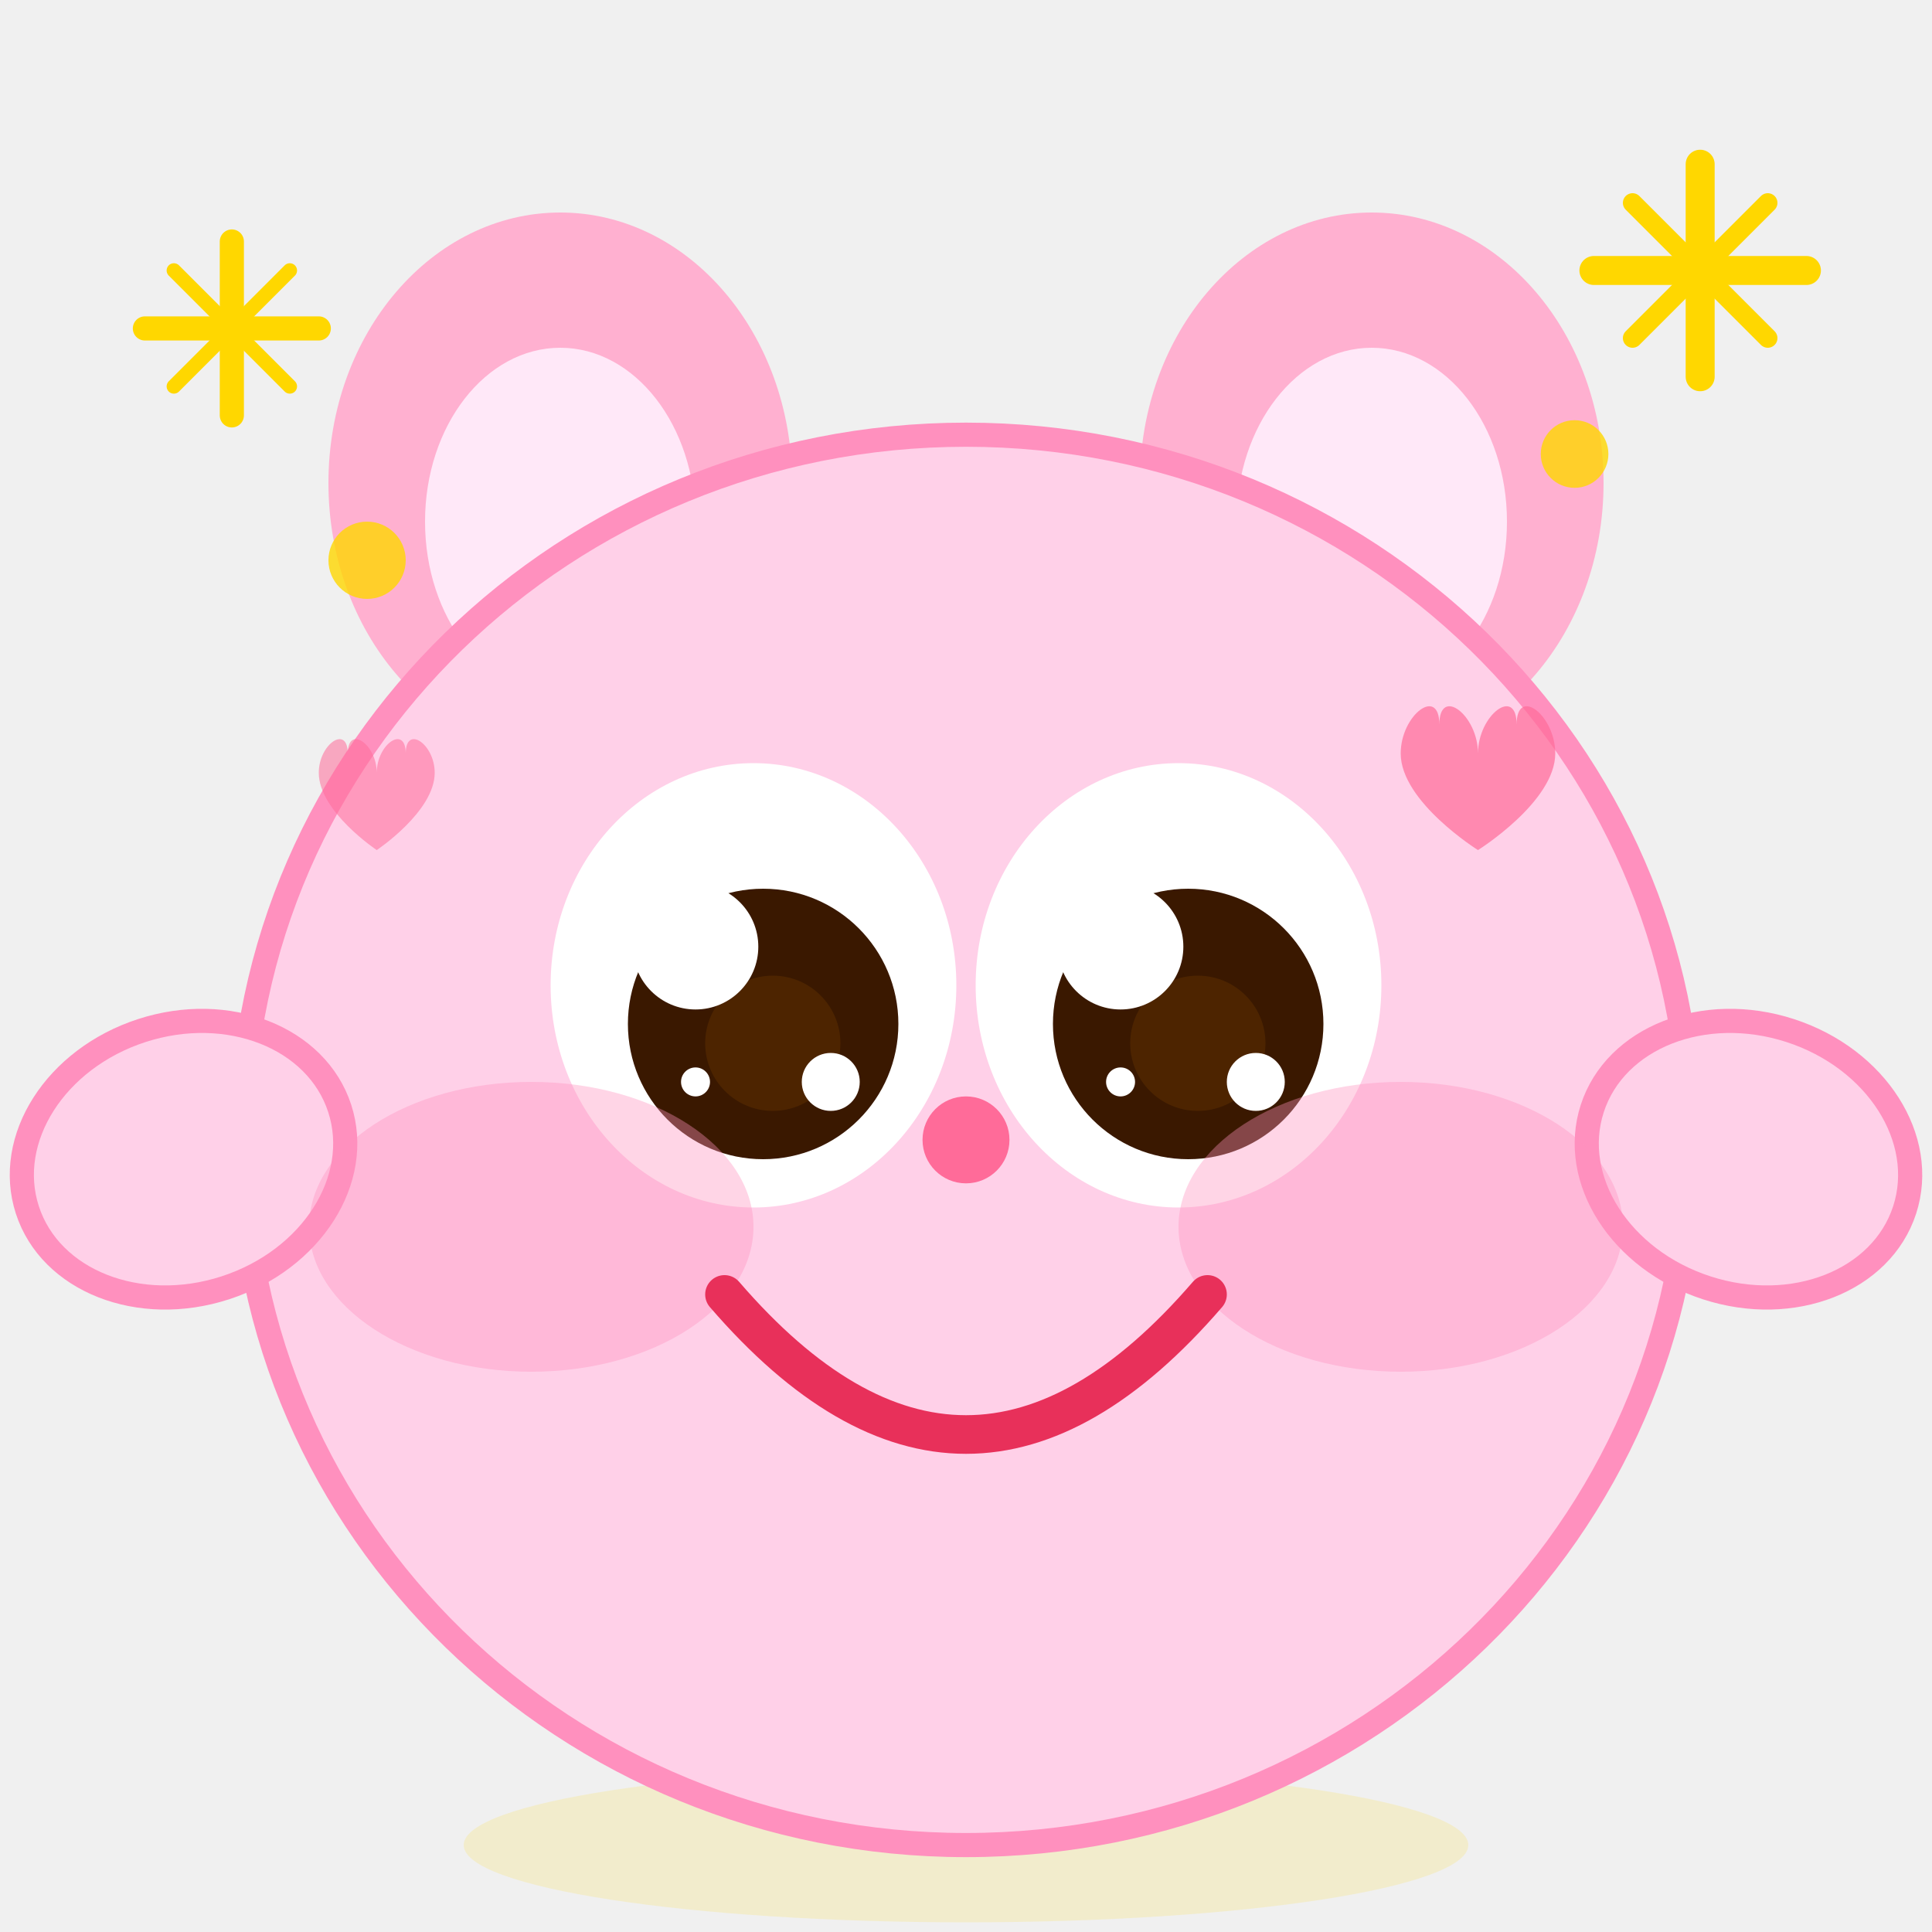
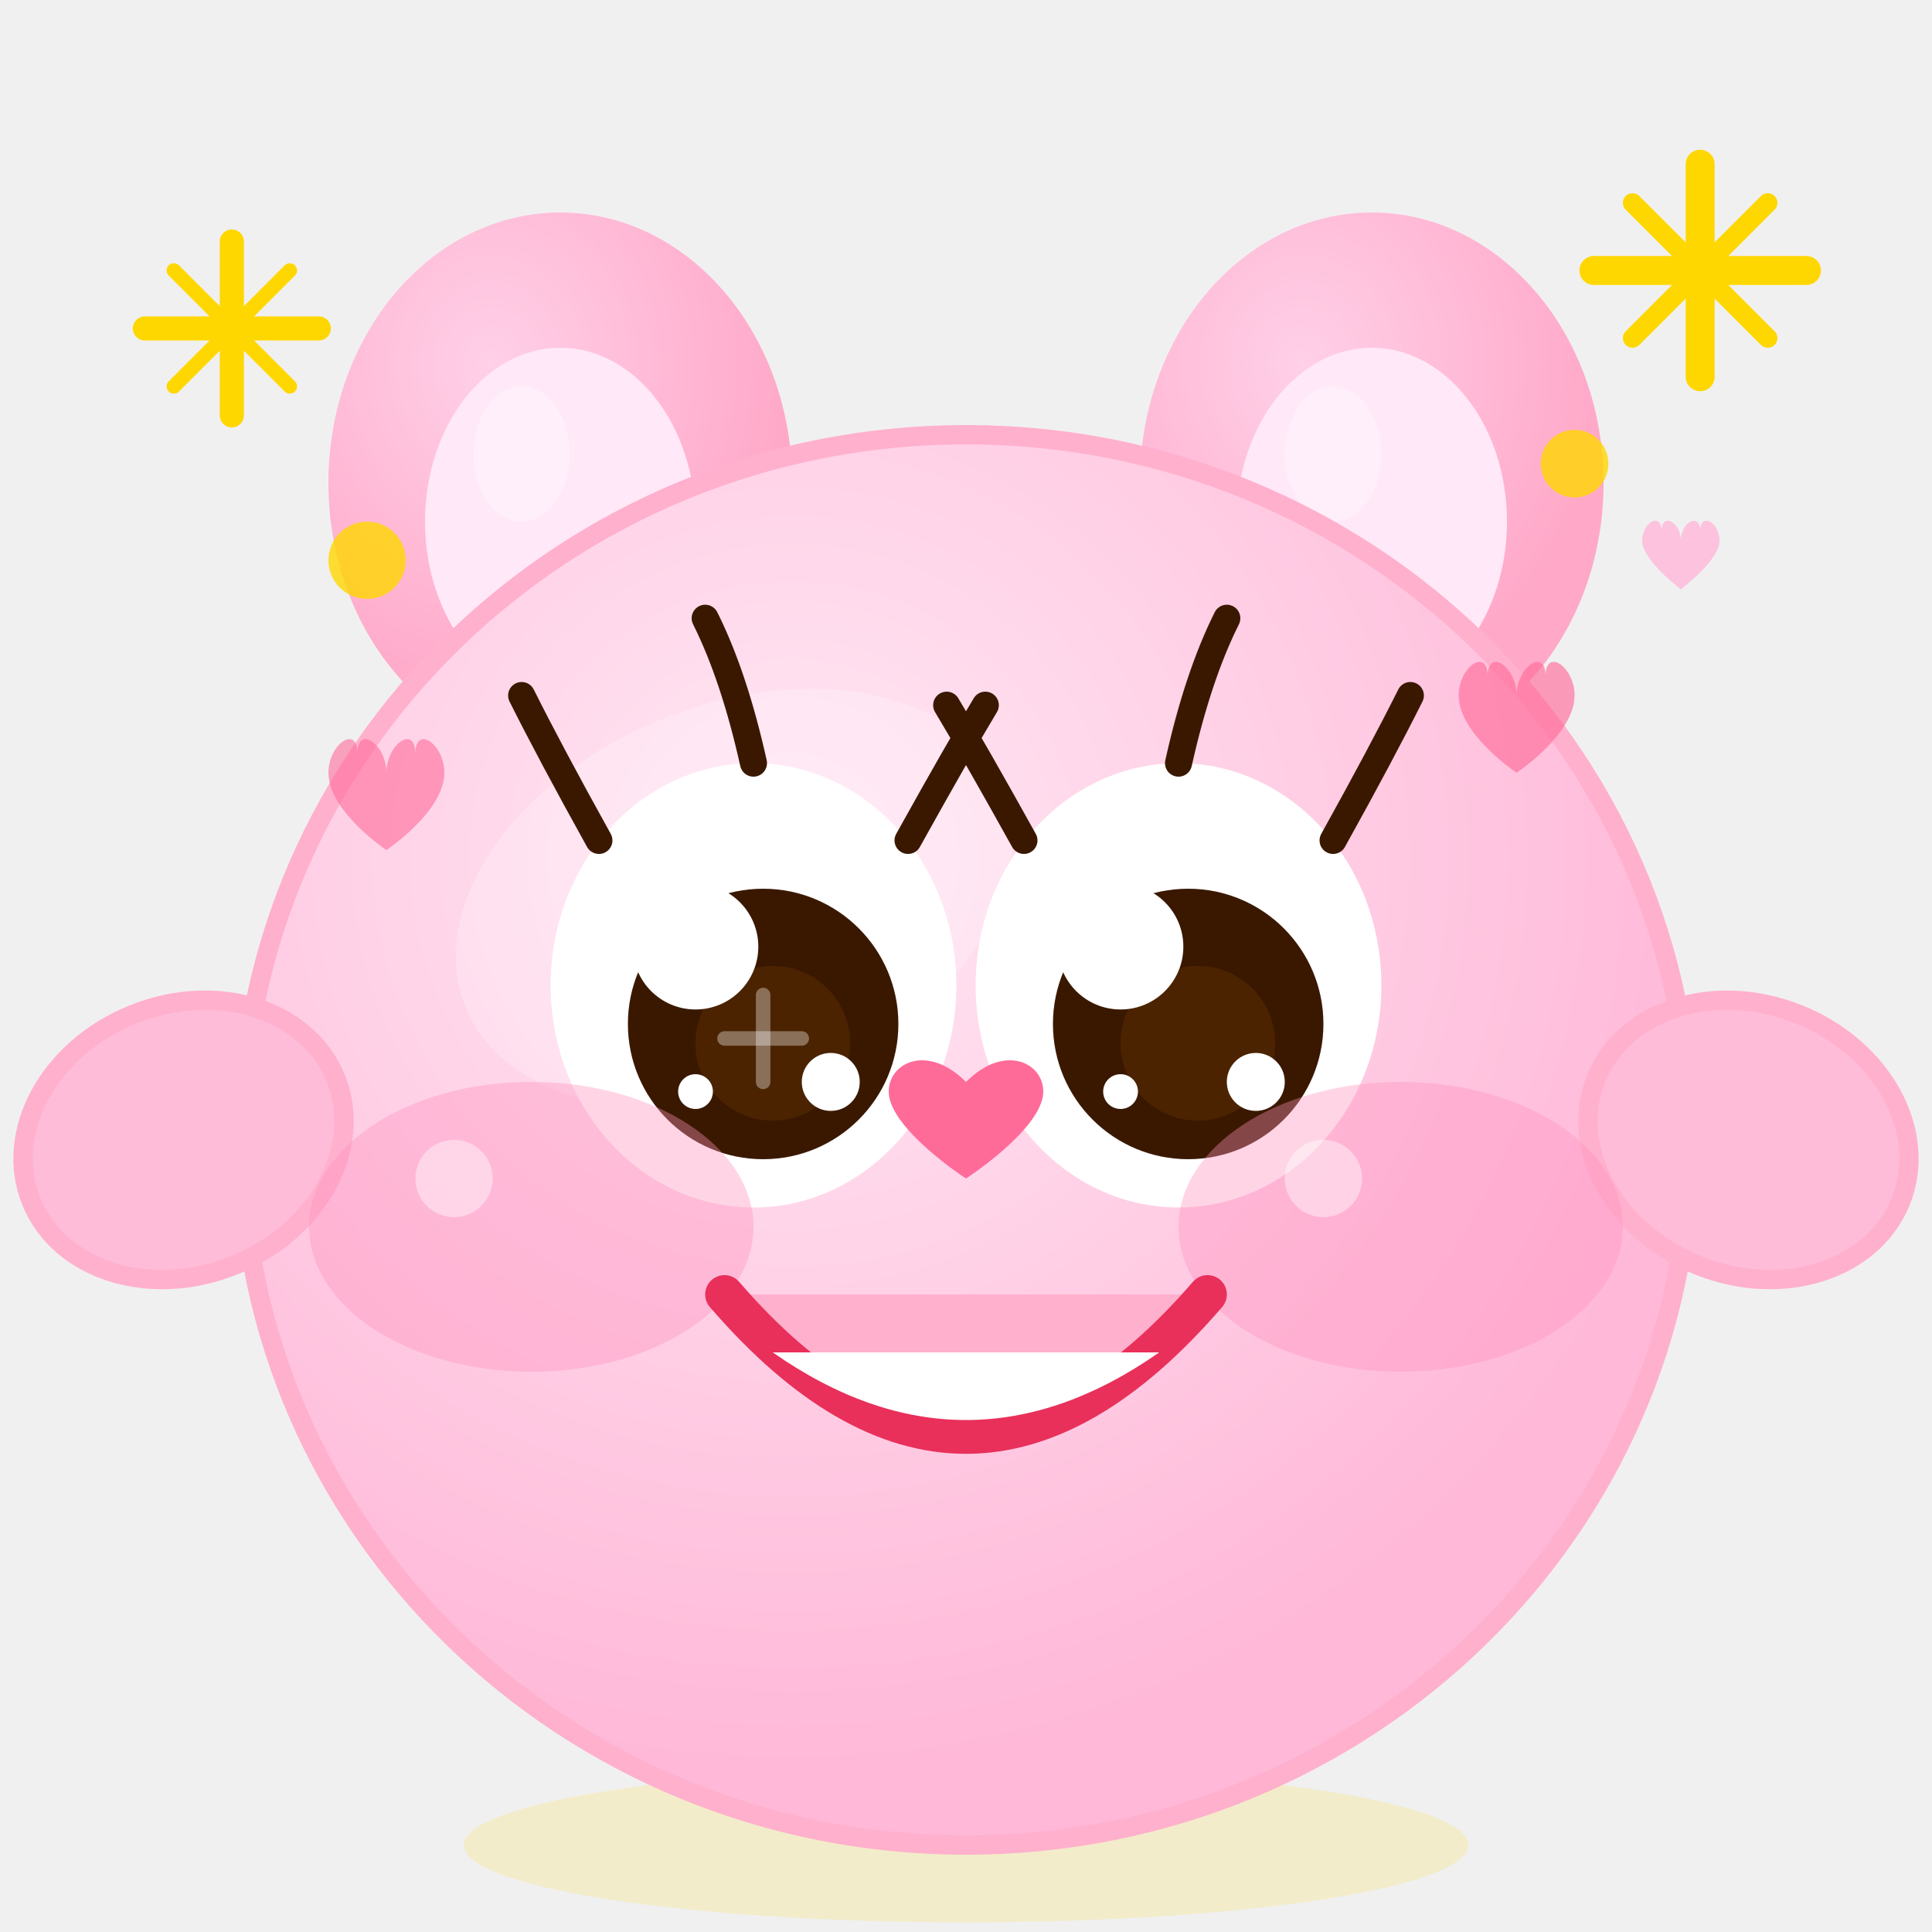
<svg xmlns="http://www.w3.org/2000/svg" viewBox="0 0 200 200">
-   <ellipse cx="100" cy="191" rx="52" ry="8" fill="#FFD700" opacity="0.15" />
-   <ellipse cx="58" cy="50" rx="24" ry="28" fill="#FFB0D0" />
+   <defs>
+     <radialGradient id="bodyH" cx="38%" cy="30%" r="65%">
+       <stop offset="0%" stop-color="#FFE8F4" />
+       <stop offset="100%" stop-color="#FFB8D8" />
+     </radialGradient>
+     <radialGradient id="earH" cx="35%" cy="28%" r="65%">
+       <stop offset="0%" stop-color="#FFD0E8" />
+       <stop offset="100%" stop-color="#FFA8C8" />
+     </radialGradient>
+   </defs>
+   <ellipse cx="100" cy="191" rx="52" ry="8" fill="#FFD700" opacity="0.16" />
+   <ellipse cx="58" cy="50" rx="24" ry="28" fill="url(#earH)" />
  <ellipse cx="58" cy="54" rx="14" ry="18" fill="#FFE8F8" />
-   <ellipse cx="142" cy="50" rx="24" ry="28" fill="#FFB0D0" />
+   <ellipse cx="54" cy="47" rx="5" ry="7" fill="white" opacity="0.3" />
+   <ellipse cx="142" cy="50" rx="24" ry="28" fill="url(#earH)" />
  <ellipse cx="142" cy="54" rx="14" ry="18" fill="#FFE8F8" />
-   <ellipse cx="100" cy="118" rx="75" ry="73" fill="#FFD0E8" />
-   <ellipse cx="100" cy="118" rx="75" ry="73" fill="none" stroke="#FF90BE" stroke-width="2.5" />
-   <ellipse cx="19" cy="120" rx="17" ry="14" fill="#FFD0E8" stroke="#FF90BE" stroke-width="2.5" transform="rotate(-18 19 120)" />
-   <ellipse cx="181" cy="120" rx="17" ry="14" fill="#FFD0E8" stroke="#FF90BE" stroke-width="2.5" transform="rotate(18 181 120)" />
+   <ellipse cx="138" cy="47" rx="5" ry="7" fill="white" opacity="0.3" />
+   <ellipse cx="100" cy="118" rx="75" ry="73" fill="url(#bodyH)" />
+   <ellipse cx="100" cy="118" rx="75" ry="73" fill="none" stroke="#FFB0CC" stroke-width="2" />
+   <ellipse cx="76" cy="93" rx="30" ry="20" fill="white" opacity="0.22" transform="rotate(-22 76 93)" />
+   <ellipse cx="19" cy="118" rx="17" ry="14" fill="#FFBCD8" stroke="#FFB0CC" stroke-width="2" transform="rotate(-22 19 118)" />
+   <ellipse cx="181" cy="118" rx="17" ry="14" fill="#FFBCD8" stroke="#FFB0CC" stroke-width="2" transform="rotate(22 181 118)" />
  <ellipse cx="78" cy="102" rx="21" ry="23" fill="white" />
  <ellipse cx="122" cy="102" rx="21" ry="23" fill="white" />
  <circle cx="79" cy="106" r="14" fill="#3A1800" />
  <circle cx="123" cy="106" r="14" fill="#3A1800" />
-   <circle cx="80" cy="108" r="7" fill="#5C2E00" opacity="0.55" />
-   <circle cx="124" cy="108" r="7" fill="#5C2E00" opacity="0.55" />
+   <circle cx="80" cy="108" r="8" fill="#5C2E00" opacity="0.5" />
+   <circle cx="124" cy="108" r="8" fill="#5C2E00" opacity="0.5" />
  <circle cx="72" cy="98" r="6.5" fill="white" />
  <circle cx="116" cy="98" r="6.5" fill="white" />
  <circle cx="86" cy="112" r="3" fill="white" />
  <circle cx="130" cy="112" r="3" fill="white" />
-   <circle cx="72" cy="112" r="1.5" fill="white" />
-   <circle cx="116" cy="112" r="1.5" fill="white" />
-   <circle cx="100" cy="118" r="4.5" fill="#FF6B99" />
+   <circle cx="72" cy="113" r="1.8" fill="white" />
+   <circle cx="116" cy="113" r="1.8" fill="white" />
+   <line x1="79" y1="103" x2="79" y2="112" stroke="white" stroke-width="1.5" stroke-linecap="round" opacity="0.35" />
+   <line x1="75" y1="107.5" x2="83" y2="107.5" stroke="white" stroke-width="1.5" stroke-linecap="round" opacity="0.35" />
+   <path d="M 62 87 Q 57 78 54 72" stroke="#3A1800" stroke-width="2.8" fill="none" stroke-linecap="round" />
+   <path d="M 78 79 Q 76 70 73 64" stroke="#3A1800" stroke-width="2.8" fill="none" stroke-linecap="round" />
+   <path d="M 94 87 Q 99 78 102 73" stroke="#3A1800" stroke-width="2.8" fill="none" stroke-linecap="round" />
+   <path d="M 106 87 Q 101 78 98 73" stroke="#3A1800" stroke-width="2.8" fill="none" stroke-linecap="round" />
+   <path d="M 122 79 Q 124 70 127 64" stroke="#3A1800" stroke-width="2.8" fill="none" stroke-linecap="round" />
+   <path d="M 138 87 Q 143 78 146 72" stroke="#3A1800" stroke-width="2.8" fill="none" stroke-linecap="round" />
+   <path d="M 100 122 C 97 120 92 116 92 113 C 92 110 96 108 100 112 C 104 108 108 110 108 113 C 108 116 103 120 100 122 Z" fill="#FF6B99" />
  <ellipse cx="55" cy="127" rx="23" ry="15" fill="#FF90BE" opacity="0.38" />
  <ellipse cx="145" cy="127" rx="23" ry="15" fill="#FF90BE" opacity="0.38" />
-   <path d="M 75 134 Q 100 163 125 134" stroke="#E8305A" stroke-width="4" fill="none" stroke-linecap="round" />
+   <circle cx="47" cy="122" r="4" fill="white" opacity="0.42" />
+   <circle cx="137" cy="122" r="4" fill="white" opacity="0.42" />
+   <path d="M 75 134 Q 100 163 125 134" stroke="#E8305A" stroke-width="4" fill="#FFB0CC" stroke-linecap="round" />
+   <path d="M 80 140 Q 100 154 120 140" fill="white" />
  <g transform="translate(24,34)">
    <line x1="0" y1="-9" x2="0" y2="9" stroke="#FFD700" stroke-width="2.5" stroke-linecap="round" />
    <line x1="-9" y1="0" x2="9" y2="0" stroke="#FFD700" stroke-width="2.5" stroke-linecap="round" />
    <line x1="-6" y1="-6" x2="6" y2="6" stroke="#FFD700" stroke-width="1.5" stroke-linecap="round" />
    <line x1="6" y1="-6" x2="-6" y2="6" stroke="#FFD700" stroke-width="1.5" stroke-linecap="round" />
  </g>
  <g transform="translate(176,28)">
    <line x1="0" y1="-11" x2="0" y2="11" stroke="#FFD700" stroke-width="3" stroke-linecap="round" />
    <line x1="-11" y1="0" x2="11" y2="0" stroke="#FFD700" stroke-width="3" stroke-linecap="round" />
    <line x1="-7" y1="-7" x2="7" y2="7" stroke="#FFD700" stroke-width="2" stroke-linecap="round" />
    <line x1="7" y1="-7" x2="-7" y2="7" stroke="#FFD700" stroke-width="2" stroke-linecap="round" />
  </g>
  <circle cx="38" cy="58" r="4" fill="#FFD700" opacity="0.8" />
-   <circle cx="163" cy="47" r="3.5" fill="#FFD700" opacity="0.8" />
-   <path d="M 153 78 C 153 74 149 71 149 75 C 149 71 145 74 145 78 C 145 83 153 88 153 88 C 153 88 161 83 161 78 C 161 74 157 71 157 75 C 157 71 153 74 153 78 Z" fill="#FF6B99" opacity="0.7" />
-   <path d="M 39 80 C 39 77 36 75 36 78 C 36 75 33 77 33 80 C 33 84 39 88 39 88 C 39 88 45 84 45 80 C 45 77 42 75 42 78 C 42 75 39 77 39 80 Z" fill="#FF6B99" opacity="0.55" />
+   <circle cx="163" cy="48" r="3.5" fill="#FFD700" opacity="0.8" />
+   <path d="M 153 80 C 148 75 142 72 142 77 C 142 72 136 75 136 80 C 136 86 153 94 153 94 C 153 94 170 86 170 80 C 170 75 164 72 164 77 C 164 72 158 75 153 80 Z" fill="#FF6B99" opacity="0.0" />
+   <path d="M 40 80 C 40 77 37 75 37 78 C 37 75 34 77 34 80 C 34 84 40 88 40 88 C 40 88 46 84 46 80 C 46 77 43 75 43 78 C 43 75 40 77 40 80 Z" fill="#FF6B99" opacity="0.6" />
+   <path d="M 157 72 C 157 69 154 67 154 70 C 154 67 151 69 151 72 C 151 76 157 80 157 80 C 157 80 163 76 163 72 C 163 69 160 67 160 70 C 160 67 157 69 157 72 Z" fill="#FF6B99" opacity="0.65" />
+   <path d="M 174 56 C 174 54 172 53 172 55 C 172 53 170 54 170 56 C 170 58 174 61 174 61 C 174 61 178 58 178 56 C 178 54 176 53 176 55 C 176 53 174 54 174 56 Z" fill="#FFB6D9" opacity="0.8" />
</svg>
